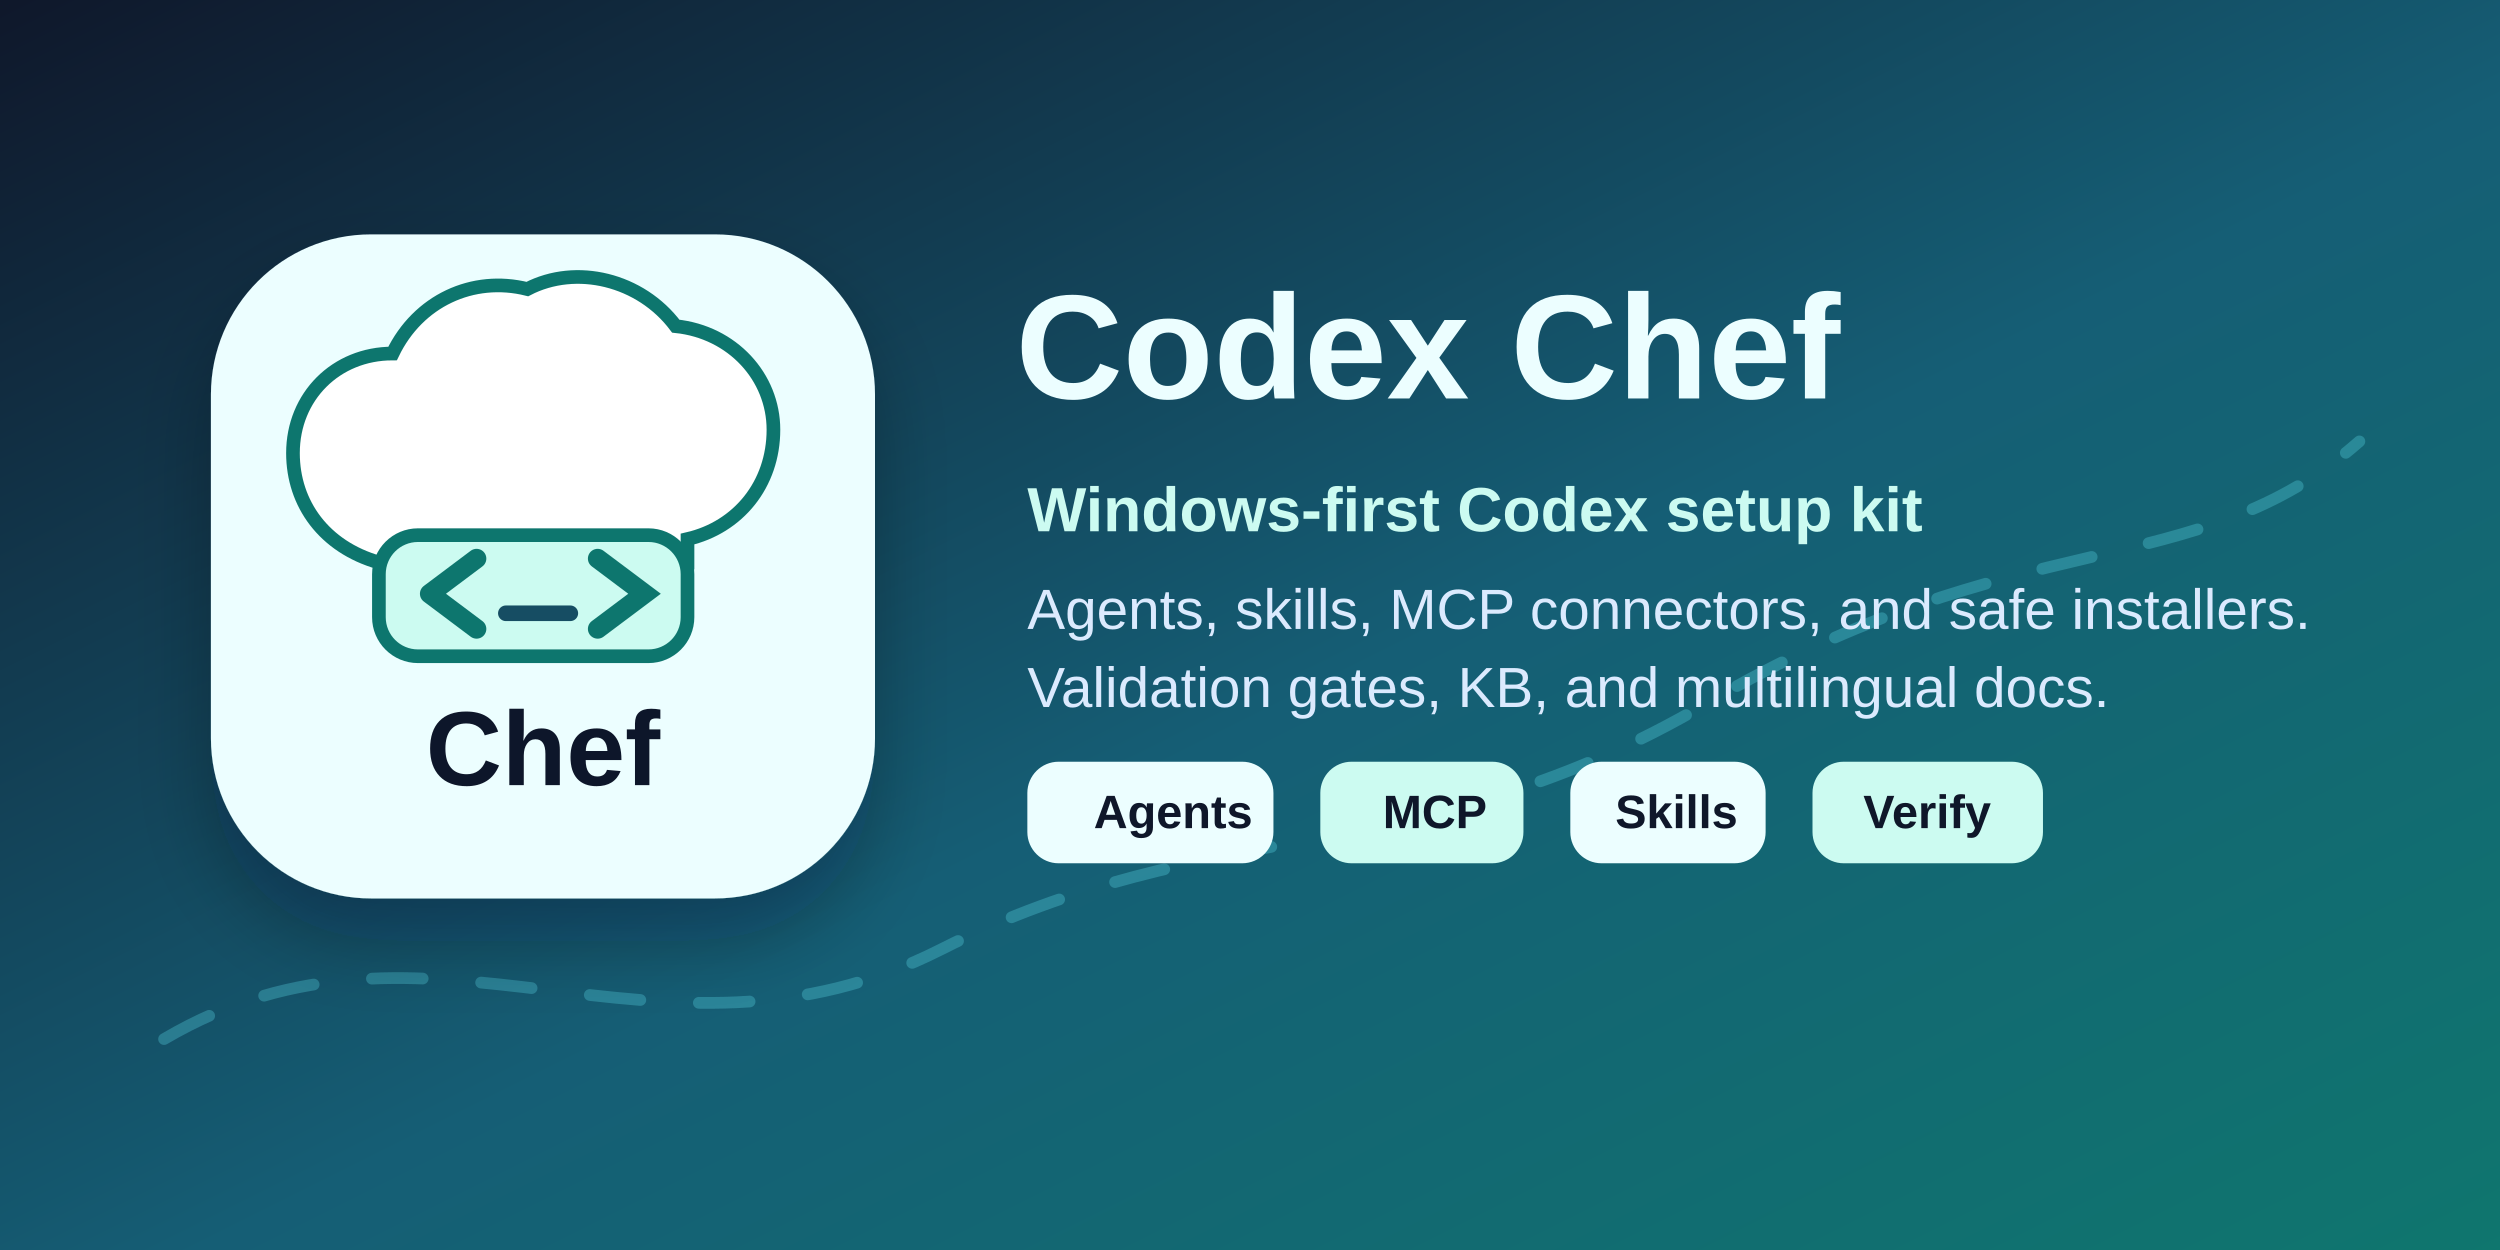
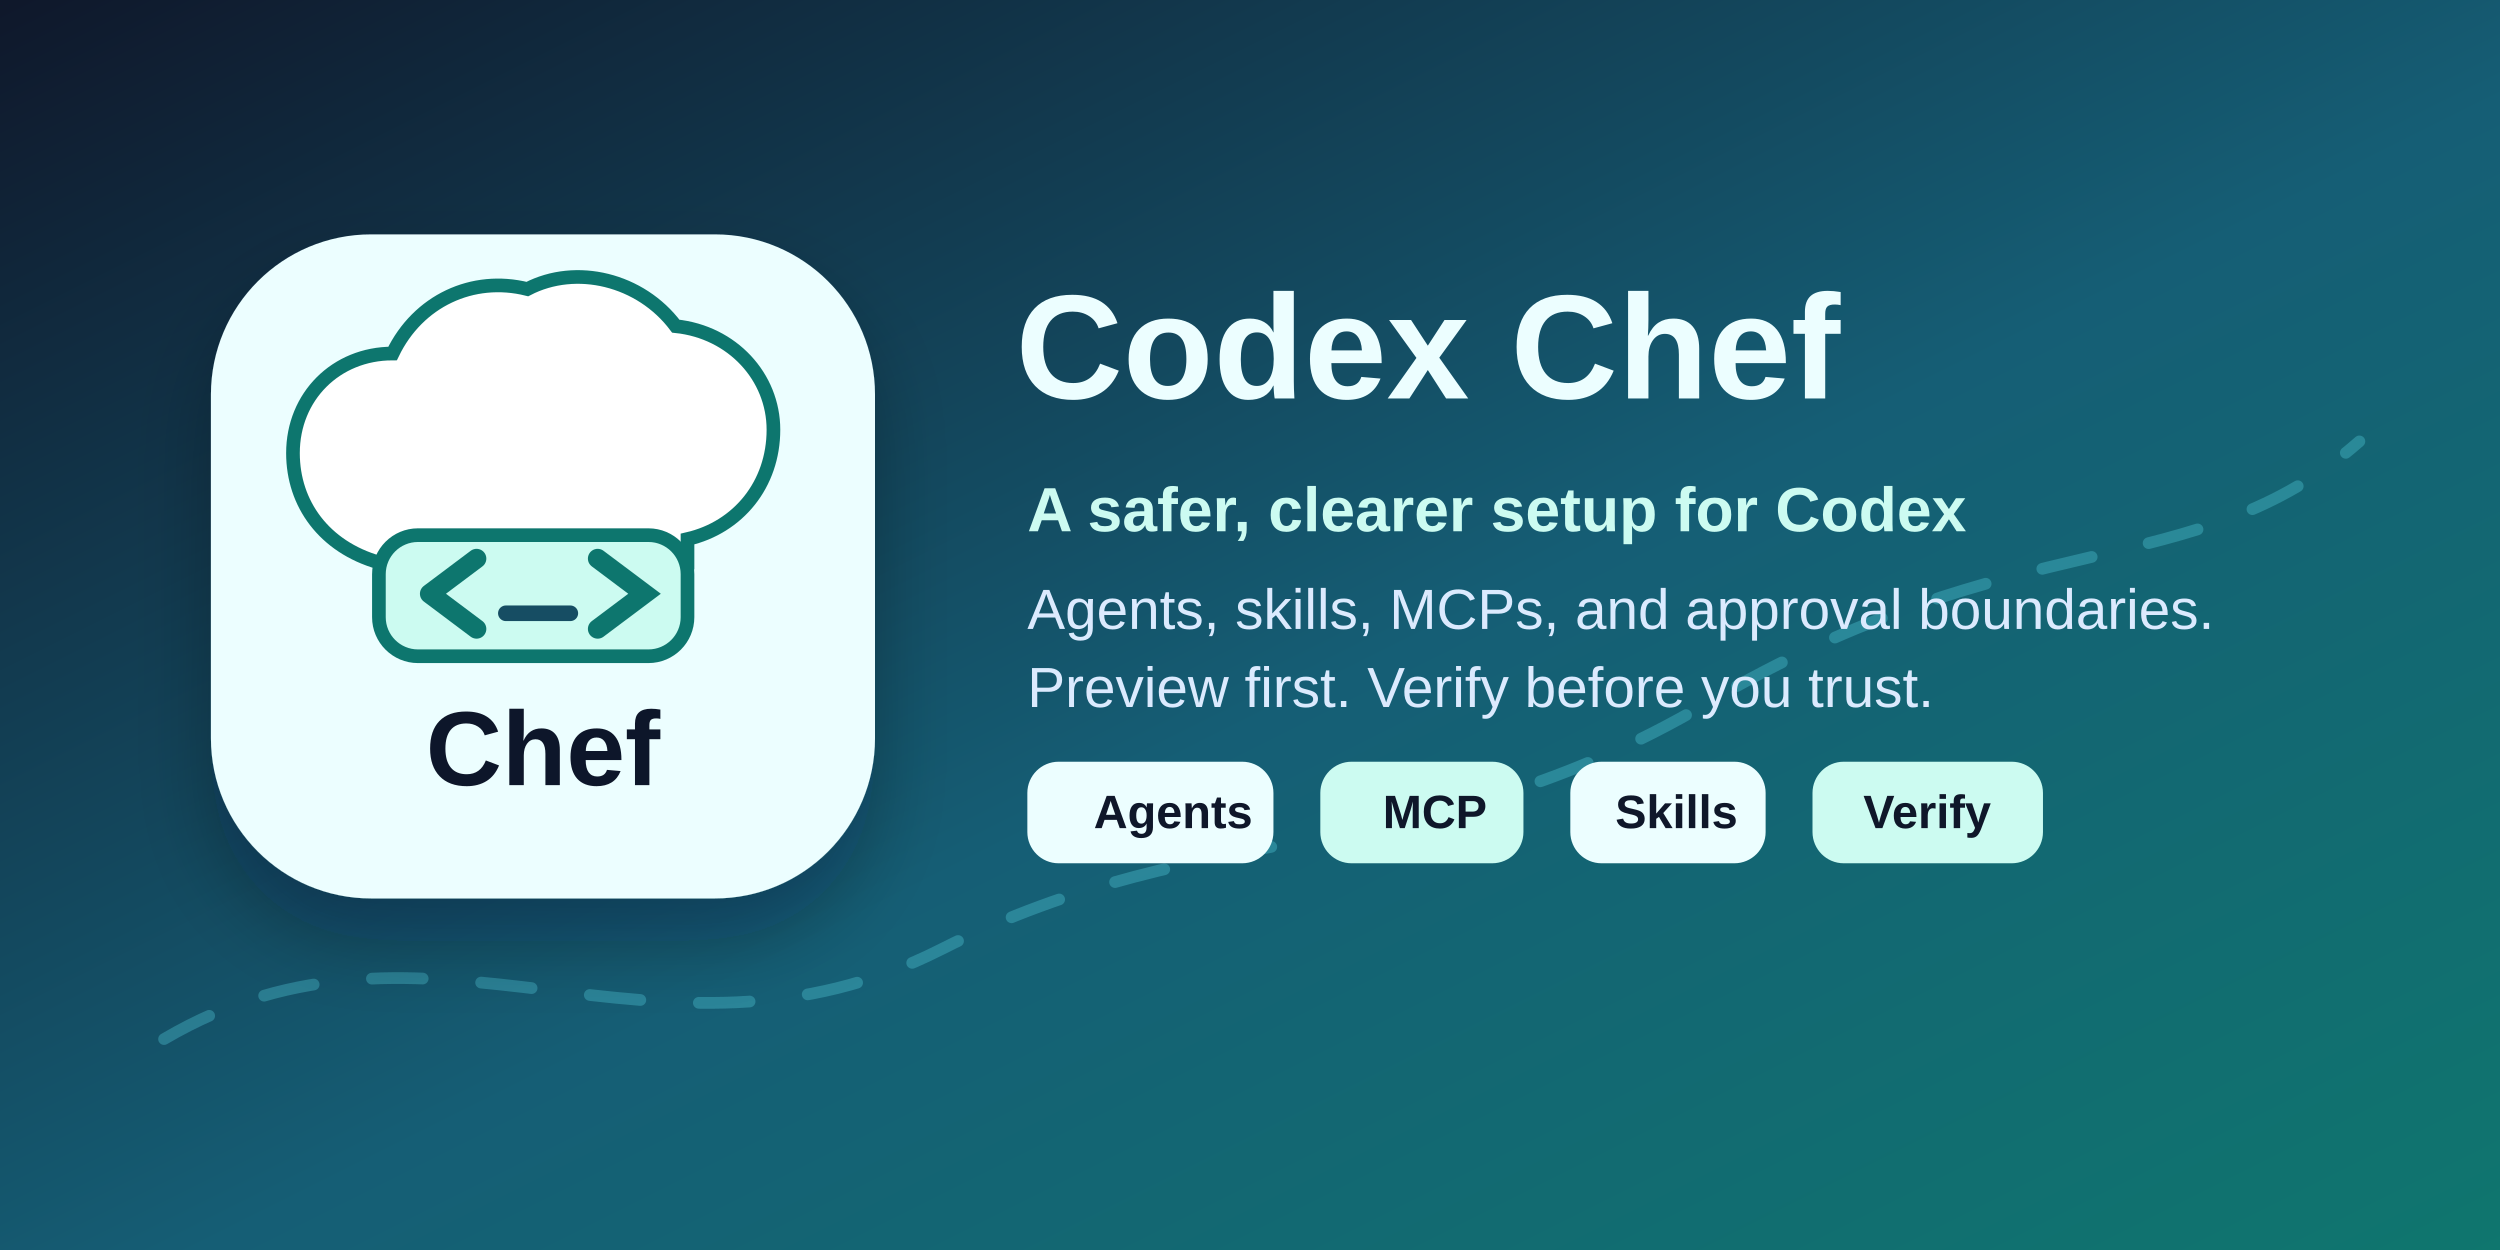
<svg xmlns="http://www.w3.org/2000/svg" width="1280" height="640" viewBox="0 0 1280 640" role="img" aria-labelledby="title desc">
  <defs>
    <linearGradient id="bg" x1="0" y1="0" x2="1" y2="1">
      <stop offset="0%" stop-color="#0f172a" />
      <stop offset="54%" stop-color="#155e75" />
      <stop offset="100%" stop-color="#0f766e" />
    </linearGradient>
    <filter id="shadow" x="-20%" y="-20%" width="140%" height="140%">
      <feDropShadow dx="0" dy="22" stdDeviation="20" flood-color="#020617" flood-opacity="0.28" />
    </filter>
    <style>
      .trace { stroke-dasharray: 26 30; animation: trace-flow 12s linear infinite; }
      .badge { animation: badge-float 8s ease-in-out infinite; transform-origin: 278px 290px; }
      @keyframes trace-flow { to { stroke-dashoffset: -220; } }
      @keyframes badge-float { 50% { transform: translate(108px, 114px); } }
      @media (prefers-reduced-motion: reduce) {
        .trace, .badge { animation: none; }
      }
    </style>
  </defs>
  <rect width="1280" height="640" fill="url(#bg)" />
  <path class="trace" d="M84 532 C220 452 336 560 482 486 C620 416 728 446 874 360 C1034 266 1124 300 1208 226" fill="none" stroke="#67e8f9" stroke-width="6" stroke-linecap="round" stroke-opacity="0.28" />
  <g class="badge" transform="translate(108 120)" filter="url(#shadow)">
    <rect width="340" height="340" rx="82" fill="#ecfeff" />
    <path d="M86 168 C58 160 42 138 42 112 C42 83 64 61 93 61 C106 34 134 21 162 28 C187 15 220 23 238 47 C267 50 288 73 288 100 C288 128 270 150 244 156 V168 Z" fill="#ffffff" stroke="#0f766e" stroke-width="7" />
    <rect x="86" y="154" width="158" height="62" rx="20" fill="#ccfbf1" stroke="#0f766e" stroke-width="7" />
    <path d="M112 184 L136 166 M112 184 L136 202" fill="none" stroke="#0f766e" stroke-width="10" stroke-linecap="round" />
    <path d="M198 166 L222 184 L198 202" fill="none" stroke="#0f766e" stroke-width="10" stroke-linecap="round" />
    <path d="M151 194 H184" stroke="#164e63" stroke-width="8" stroke-linecap="round" />
    <text x="170" y="282" text-anchor="middle" font-family="Segoe UI, Arial, sans-serif" font-size="54" font-weight="850" fill="#0f172a">Chef</text>
  </g>
  <g font-family="Segoe UI, Arial, sans-serif">
    <text x="520" y="204" font-size="76" font-weight="850" fill="#ecfeff">Codex Chef</text>
-     <text x="526" y="272" font-size="32" font-weight="600" fill="#ccfbf1">Windows-first Codex setup kit</text>
-     <text x="526" y="322" font-size="29" fill="#dbeafe">Agents, skills, MCP connectors, and safe installers.</text>
-     <text x="526" y="362" font-size="29" fill="#dbeafe">Validation gates, KB, and multilingual docs.</text>
+     <text x="526" y="272" font-size="32" font-weight="600" fill="#ccfbf1">A safer, clearer setup for Codex</text>
+     <text x="526" y="322" font-size="29" fill="#dbeafe">Agents, skills, MCPs, and approval boundaries.</text>
+     <text x="526" y="362" font-size="29" fill="#dbeafe">Preview first. Verify before you trust.</text>
    <g font-size="24" font-weight="750">
      <rect x="526" y="390" width="126" height="52" rx="16" fill="#ecfeff" />
      <text x="560" y="424" fill="#0f172a">Agents</text>
      <rect x="676" y="390" width="104" height="52" rx="16" fill="#ccfbf1" />
      <text x="708" y="424" fill="#0f172a">MCP</text>
      <rect x="804" y="390" width="100" height="52" rx="16" fill="#ecfeff" />
      <text x="827" y="424" fill="#0f172a">Skills</text>
      <rect x="928" y="390" width="118" height="52" rx="16" fill="#ccfbf1" />
      <text x="954" y="424" fill="#0f172a">Verify</text>
    </g>
  </g>
</svg>
